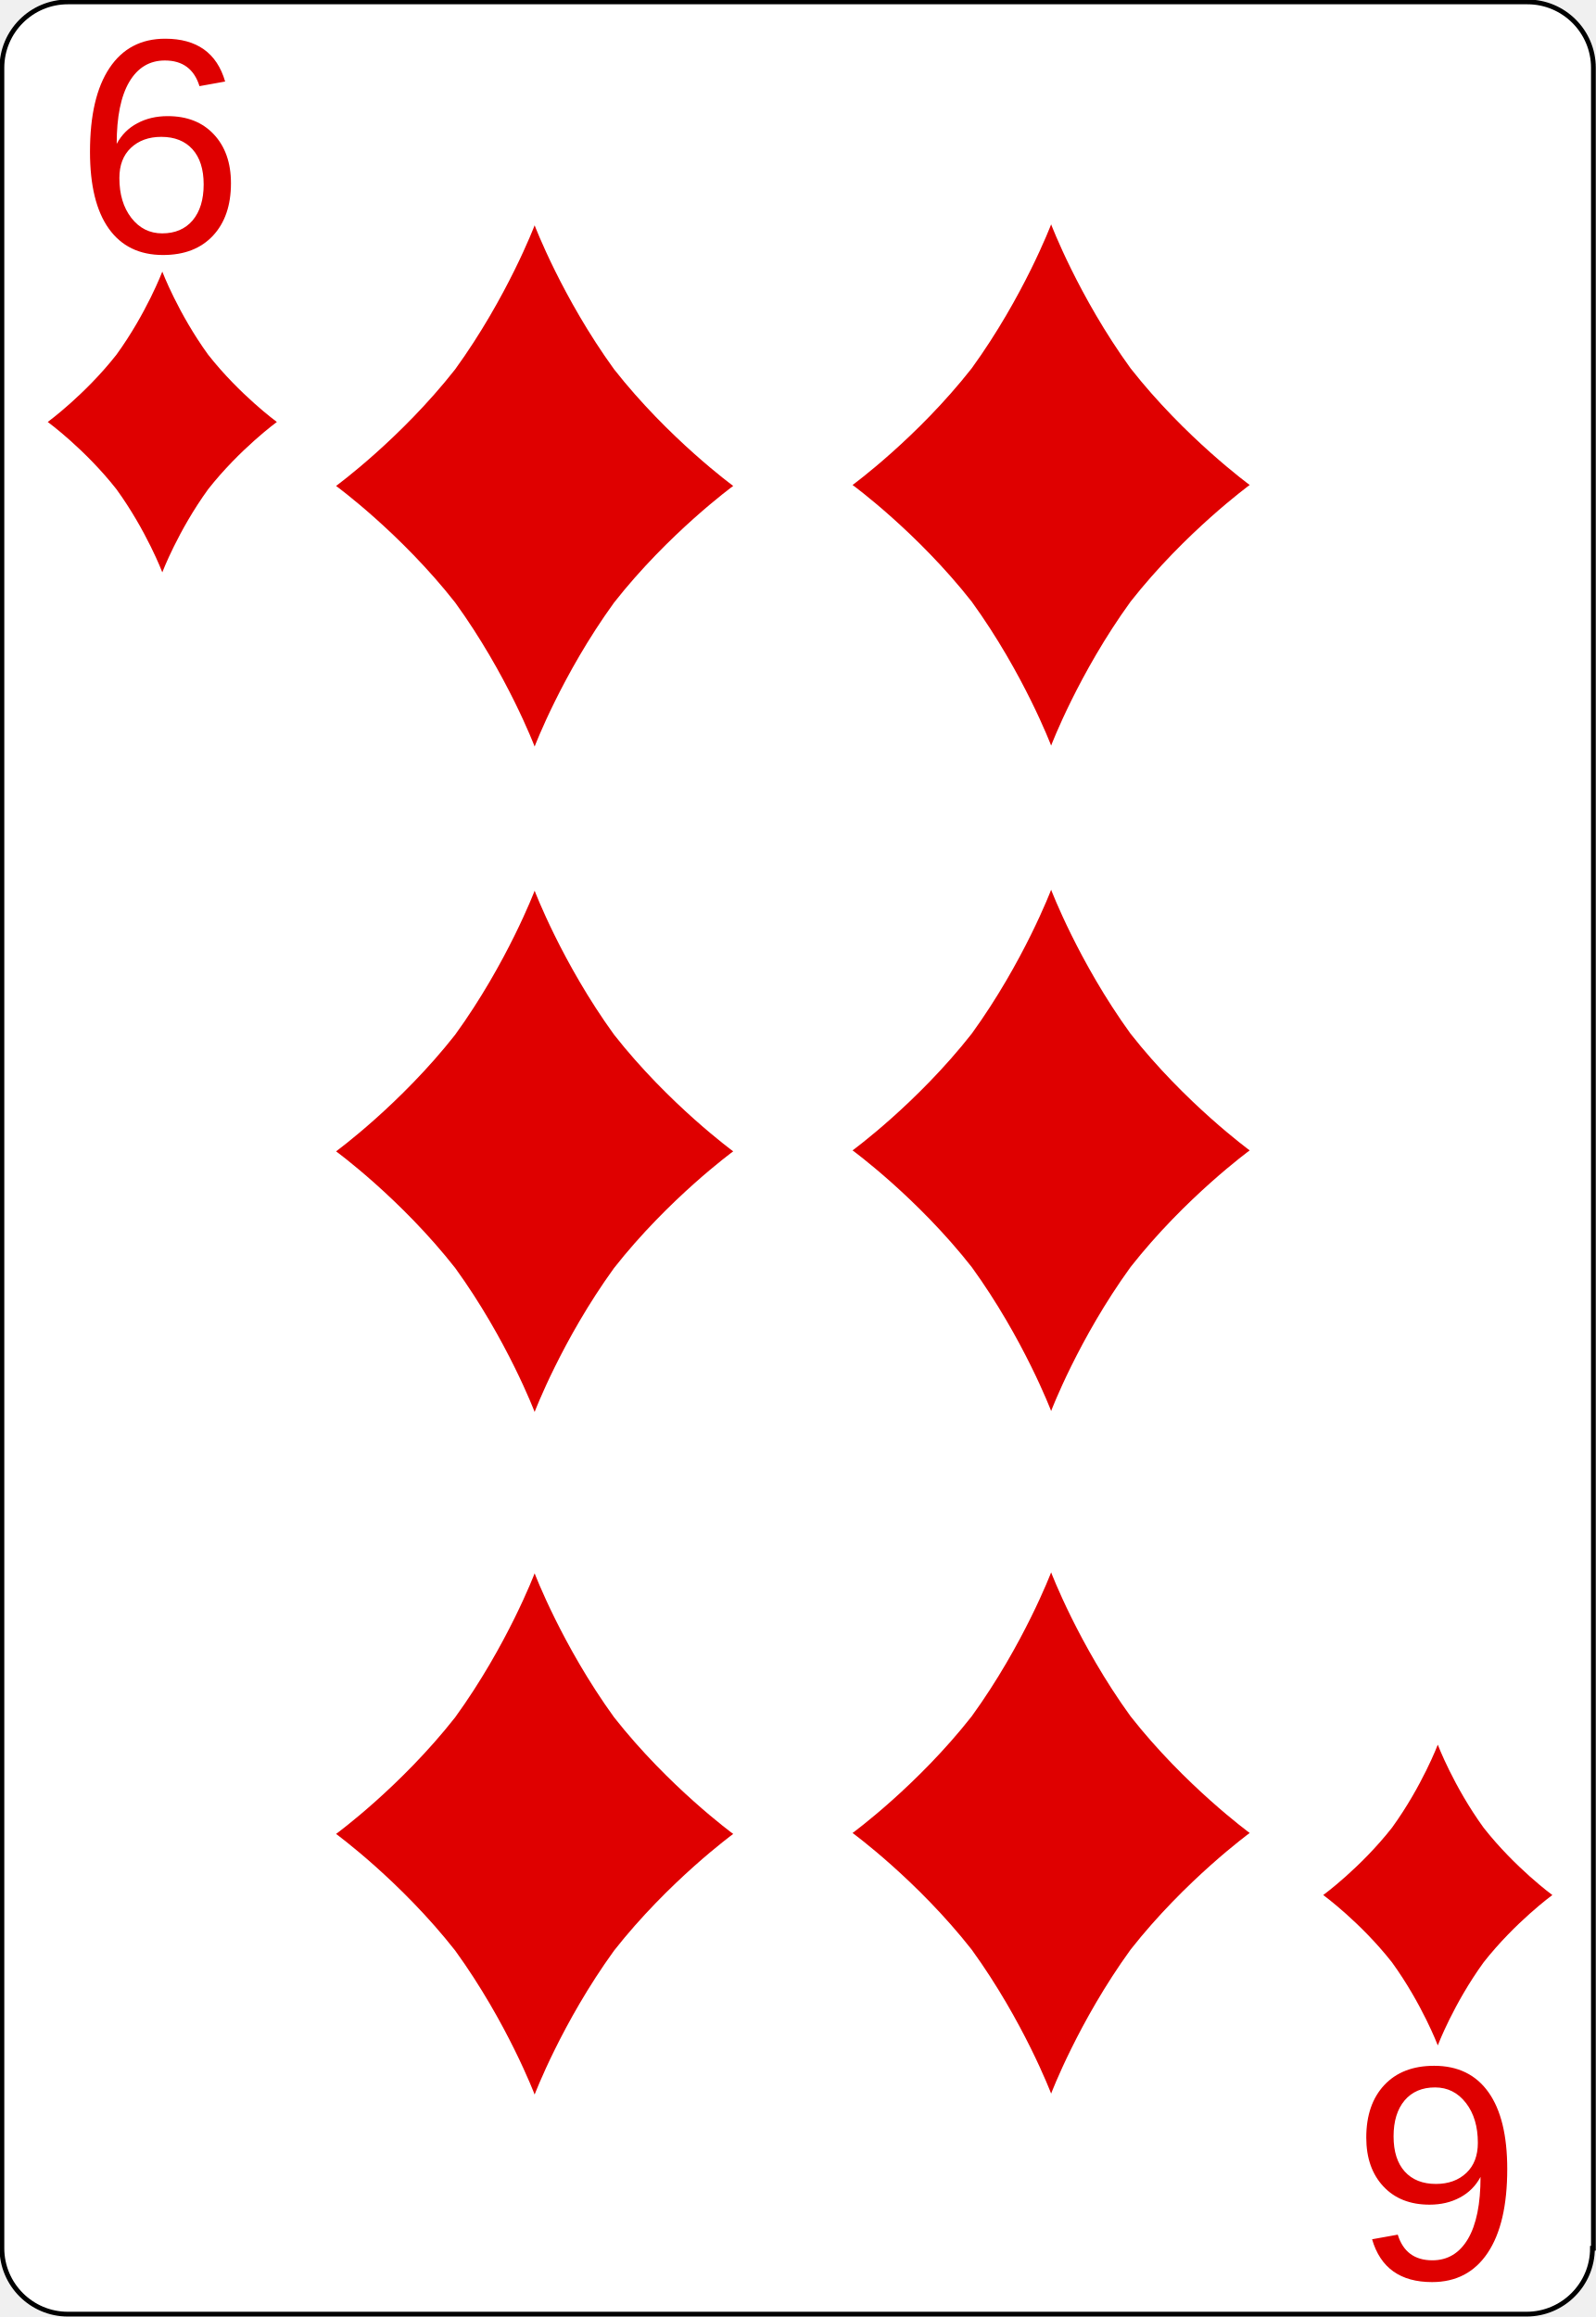
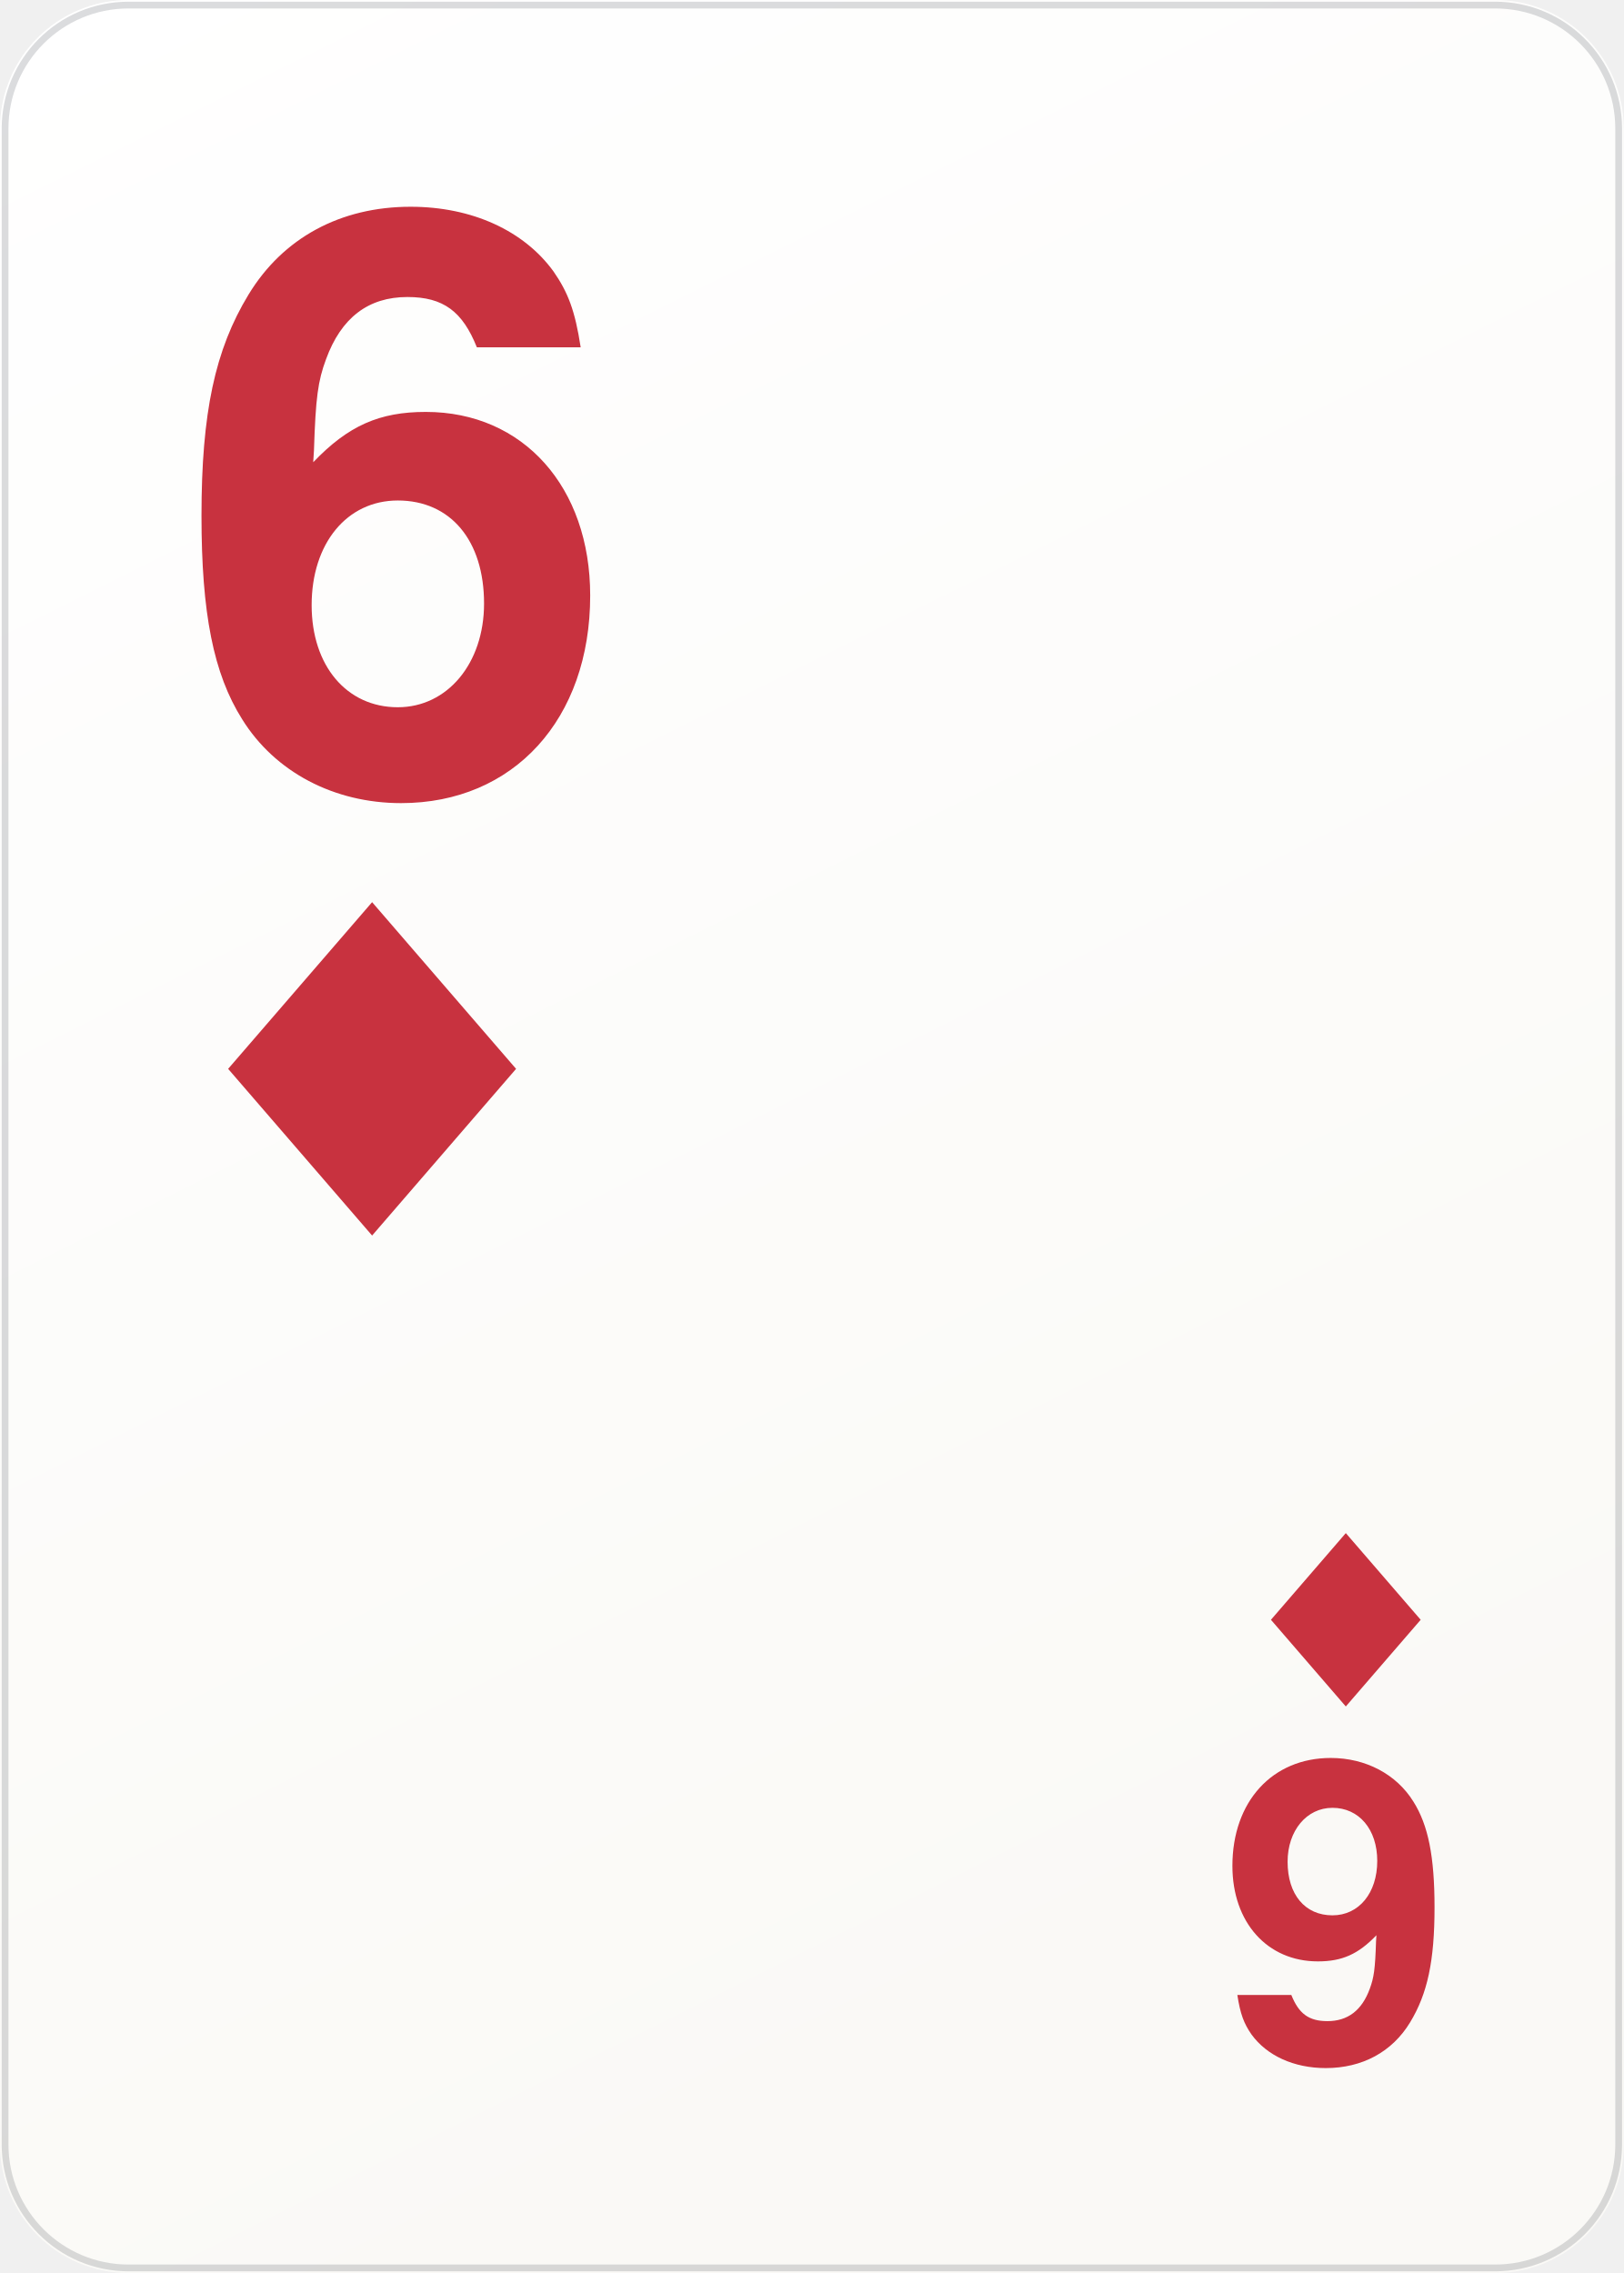
- <svg xmlns="http://www.w3.org/2000/svg" xmlns:xlink="http://www.w3.org/1999/xlink" width="167.1pt" height="242.7pt" viewBox="0 0 167.1 242.7" xml:space="preserve" id="svg2" version="1.1">
-   <defs id="defs41">
-     <radialGradient xlink:href="#linearGradient3773" id="radialGradient3781" cx="-0.2" cy="-8.8" fx="-0.2" fy="-8.8" r="8" gradientTransform="matrix(-1.6,0,0,-2.5,-0.2,-26.7)" gradientUnits="userSpaceOnUse" />
-     <linearGradient id="linearGradient3773">
-       <stop style="stop-color:#000000;stop-opacity:1;" offset="0" id="stop3775" />
-       <stop style="stop-color:#000000;stop-opacity:0.6;" offset="1" id="stop3777" />
+ <svg xmlns="http://www.w3.org/2000/svg" viewBox="0 0 240 336" width="240" height="336">
+   <defs>
+     <linearGradient id="g" x1="0" y1="0" x2=".35" y2="1">
+       <stop offset="0" stop-color="#ffffff" />
+       <stop offset="1" stop-color="#faf9f6" />
    </linearGradient>
-     <radialGradient xlink:href="#linearGradient3773" id="radialGradient3957" cx="-0.2" cy="-8.8" fx="-0.2" fy="-8.8" r="8" gradientTransform="matrix(-1.6,0,0,-2.5,-0.2,-26.7)" gradientUnits="userSpaceOnUse" />
-     <linearGradient id="linearGradient3959">
-       <stop style="stop-color:#000000;stop-opacity:1;" offset="0" id="stop3961" />
-       <stop style="stop-color:#000000;stop-opacity:0.6;" offset="1" id="stop3963" />
-     </linearGradient>
-     <radialGradient r="81.9" fy="509.5" fx="168" cy="509.5" cx="168" gradientTransform="matrix(1.3,-0.8,0.3,0.5,-221.2,359.2)" gradientUnits="userSpaceOnUse" id="radialGradient3975" xlink:href="#linearGradient3784-4" />
-     <linearGradient id="linearGradient3784-4">
-       <stop style="stop-color:#ffffff;stop-opacity:0.4;" offset="0" id="stop3786-8" />
-       <stop style="stop-color:#000000;stop-opacity:0;" offset="1" id="stop3788-6" />
-     </linearGradient>
-     <radialGradient xlink:href="#linearGradient3784-4-5" id="radialGradient3929" gradientUnits="userSpaceOnUse" gradientTransform="matrix(1.3,-0.8,0.3,0.5,-221.2,359.2)" cx="168" cy="509.5" fx="168" fy="509.5" r="81.9" />
-     <linearGradient id="linearGradient3784-4-5">
-       <stop style="stop-color:#ffffff;stop-opacity:0.5;" offset="0" id="stop3786-8-0" />
-       <stop style="stop-color:#000000;stop-opacity:0;" offset="1" id="stop3788-6-3" />
-     </linearGradient>
-     <radialGradient xlink:href="#linearGradient3784-4-1" id="radialGradient3927" gradientUnits="userSpaceOnUse" gradientTransform="matrix(1.3,-0.8,0.3,0.5,-221.2,359.2)" cx="168" cy="509.5" fx="168" fy="509.5" r="81.9" />
-     <linearGradient id="linearGradient3784-4-1">
-       <stop style="stop-color:#ffffff;stop-opacity:0.2;" offset="0" id="stop3786-8-03" />
-       <stop style="stop-color:#000000;stop-opacity:0;" offset="1" id="stop3788-6-6" />
-     </linearGradient>
-     <linearGradient id="linearGradient3768">
-       <stop style="stop-color:#df0000;stop-opacity:1;" offset="0" id="stop3770" />
-       <stop style="stop-color:#df0000;stop-opacity:0.7;" offset="1" id="stop3772" />
-     </linearGradient>
-     <linearGradient id="linearGradient3784-4-6">
-       <stop style="stop-color:#ffffff;stop-opacity:0.3;" offset="0" id="stop3786-8-8" />
-       <stop style="stop-color:#000000;stop-opacity:0;" offset="1" id="stop3788-6-8" />
-     </linearGradient>
-     <radialGradient r="81.9" fy="492.6" fx="159.4" cy="492.6" cx="159.4" gradientTransform="matrix(1.1,-0.7,0.4,0.7,-244.9,290.9)" gradientUnits="userSpaceOnUse" id="radialGradient4013-8" xlink:href="#linearGradient3784-4-2" />
-     <linearGradient id="linearGradient3784-4-2">
-       <stop style="stop-color:#ffffff;stop-opacity:0.3;" offset="0" id="stop3786-8-1" />
-       <stop style="stop-color:#000000;stop-opacity:0;" offset="1" id="stop3788-6-5" />
-     </linearGradient>
-     <linearGradient id="linearGradient2984">
-       <stop style="stop-color:#df0000;stop-opacity:1;" offset="0" id="stop2986" />
-       <stop style="stop-color:#df0000;stop-opacity:0.6;" offset="1" id="stop2988" />
-     </linearGradient>
-     <linearGradient id="linearGradient3784-4-4">
-       <stop style="stop-color:#ffffff;stop-opacity:0.4;" offset="0" id="stop3786-8-8-2" />
-       <stop style="stop-color:#000000;stop-opacity:0;" offset="1" id="stop3788-6-1" />
-     </linearGradient>
-     <radialGradient r="81.9" fy="511.2" fx="171.5" cy="511.2" cx="171.5" gradientTransform="matrix(1.2,-0.7,0.4,0.7,-233.6,270.4)" gradientUnits="userSpaceOnUse" id="radialGradient3100" xlink:href="#linearGradient3784-4-4" />
-     <radialGradient xlink:href="#linearGradient2984" id="radialGradient3137" gradientUnits="userSpaceOnUse" gradientTransform="matrix(-1.1,0,0,-1.9,0,-10.2)" cx="1.7e-13" cy="-3.2" fx="1.7e-13" fy="-3.2" r="8" />
+     <clipPath id="c">
+       <rect width="240" height="336" rx="19" />
+     </clipPath>
  </defs>
-   <g id="Layer_x0020_1" style="fill-rule:nonzero;clip-rule:nonzero;stroke:#000000;stroke-miterlimit:4;">
-     <path style="fill:#FFFFFF;stroke-width:0.5;" d="M166.8,235.5c0,3.8-3.1,6.9-6.9,6.9H7.1c-3.8,0-6.9-3.1-6.9-6.9V7.1C0.2,3.3,3.3,0.2,7.1,0.2h152.9 c3.8,0,6.9,3.1,6.9,6.9v228.4z" id="path5" />
-     <g style="stroke:none;" id="g7">
-       <g id="g9" />
+   <g clip-path="url(#c)">
+     <rect width="240" height="336" fill="url(#g)" />
+     <g transform="translate(26 30)">
+       <text x="0" y="86" font-family="'Helvetica Neue', Helvetica, Arial, sans-serif" font-size="118" font-weight="700" letter-spacing="-3" fill="#c8323f">6</text>
+       <g transform="translate(1 100) scale(.56)" fill="#c8323f">
+         <path d="M50 6 88 50 50 94 12 50z" />
+       </g>
    </g>
-     <g id="g15" />
-     <g id="g19" />
-     <g style="stroke:none;" id="g23">
-       <g id="g25" />
-     </g>
-     <g style="stroke:none;" id="g31">
-       <g id="g33" />
+     <g transform="translate(214 306) rotate(180) scale(.52)">
+       <text x="0" y="86" font-family="'Helvetica Neue', Helvetica, Arial, sans-serif" font-size="118" font-weight="700" letter-spacing="-3" fill="#c8323f">6</text>
+       <g transform="translate(1 100) scale(.56)" fill="#c8323f">
+         <path d="M50 6 88 50 50 94 12 50z" />
+       </g>
    </g>
  </g>
-   <text xml:space="preserve" style="font-size:32px;font-style:normal;font-weight:normal;line-height:125%;letter-spacing:0px;word-spacing:0px;fill:#df0000;fill-opacity:1;stroke:none;font-family:Bitstream Vera Sans" x="7.8" y="26.4" id="text3788">
-     <tspan id="tspan3790" x="7.8" y="26.4" style="font-style:normal;font-variant:normal;font-weight:normal;font-stretch:normal;fill:#df0000;fill-opacity:1;font-family:Arial;-inkscape-font-specification:Arial">6</tspan>
-   </text>
-   <text xml:space="preserve" style="font-size:32px;font-style:normal;font-weight:normal;line-height:125%;letter-spacing:0px;word-spacing:0px;fill:#df0000;fill-opacity:1;stroke:none;font-family:Bitstream Vera Sans" x="-159.5" y="-216.7" id="text3788-4" transform="scale(-1,-1)">
-     <tspan id="tspan3790-3" x="-159.5" y="-216.7" style="font-style:normal;font-variant:normal;font-weight:normal;font-stretch:normal;fill:#df0000;fill-opacity:1;font-family:Arial;-inkscape-font-specification:Arial">6</tspan>
-   </text>
-   <g transform="matrix(1.5,0,0,1.5,17,44.2)" id="layer1-2-6">
-     <path style="fill:#df0000" id="dl-6" d="M 3.2,-4.7 C 1.1,-7.6 0,-10.5 0,-10.5 c 0,0 -1.1,2.9 -3.2,5.8 C -5.4,-1.9 -8,0 -8,0 -8,0 -5.4,1.9 -3.2,4.7 -1.1,7.6 0,10.5 0,10.5 0,10.5 1.1,7.6 3.2,4.7 5.4,1.9 8,0 8,0 8,0 5.4,-1.9 3.2,-4.7 z" />
-   </g>
-   <g transform="matrix(1.5,0,0,1.5,150.6,198.5)" id="layer1-2-6-4">
-     <path style="fill:#df0000" id="dl-6-9" d="M 3.2,-4.7 C 1.1,-7.6 0,-10.5 0,-10.5 c 0,0 -1.1,2.9 -3.2,5.8 C -5.4,-1.9 -8,0 -8,0 -8,0 -5.4,1.9 -3.2,4.7 -1.1,7.6 0,10.5 0,10.5 0,10.5 1.1,7.6 3.2,4.7 5.4,1.9 8,0 8,0 8,0 5.4,-1.9 3.2,-4.7 z" />
-   </g>
-   <g transform="matrix(2.6,0,0,2.6,110.1,192)" id="layer1-2-6-8">
-     <path style="fill:#df0000" id="dl-6-8" d="M 3.2,-4.7 C 1.1,-7.6 0,-10.5 0,-10.5 c 0,0 -1.1,2.9 -3.2,5.8 C -5.4,-1.9 -8,0 -8,0 -8,0 -5.4,1.9 -3.2,4.7 -1.1,7.6 0,10.5 0,10.5 0,10.5 1.1,7.6 3.2,4.7 5.4,1.9 8,0 8,0 8,0 5.4,-1.9 3.2,-4.7 z" />
-   </g>
-   <g transform="matrix(2.6,0,0,2.6,110.1,50.8)" id="layer1-2-6-8-2">
-     <path style="fill:#df0000" id="dl-6-8-6" d="M 3.2,-4.7 C 1.1,-7.6 0,-10.5 0,-10.5 c 0,0 -1.1,2.9 -3.2,5.8 C -5.4,-1.9 -8,0 -8,0 -8,0 -5.4,1.9 -3.2,4.7 -1.1,7.6 0,10.5 0,10.5 0,10.5 1.1,7.6 3.2,4.7 5.4,1.9 8,0 8,0 8,0 5.4,-1.9 3.2,-4.7 z" />
-   </g>
-   <g transform="matrix(2.6,0,0,2.6,110.1,120.5)" id="layer1-2-6-8-2-8">
-     <path style="fill:#df0000" id="dl-6-8-6-8" d="M 3.2,-4.7 C 1.1,-7.6 0,-10.5 0,-10.5 c 0,0 -1.1,2.9 -3.2,5.8 C -5.4,-1.9 -8,0 -8,0 -8,0 -5.4,1.9 -3.2,4.7 -1.1,7.6 0,10.5 0,10.5 0,10.5 1.1,7.6 3.2,4.7 5.4,1.9 8,0 8,0 8,0 5.4,-1.9 3.2,-4.7 z" />
-   </g>
-   <g transform="matrix(2.6,0,0,2.6,56,192.1)" id="layer1-2-6-8-8">
-     <path style="fill:#df0000" id="dl-6-8-8" d="M 3.2,-4.7 C 1.1,-7.6 0,-10.5 0,-10.5 c 0,0 -1.1,2.9 -3.2,5.8 C -5.4,-1.9 -8,0 -8,0 -8,0 -5.4,1.9 -3.2,4.7 -1.1,7.6 0,10.5 0,10.5 0,10.5 1.1,7.6 3.2,4.7 5.4,1.9 8,0 8,0 8,0 5.4,-1.9 3.2,-4.7 z" />
-   </g>
-   <g transform="matrix(2.6,0,0,2.6,56,50.9)" id="layer1-2-6-8-2-4">
-     <path style="fill:#df0000" id="dl-6-8-6-3" d="M 3.2,-4.7 C 1.1,-7.6 0,-10.5 0,-10.5 c 0,0 -1.1,2.9 -3.2,5.8 C -5.4,-1.9 -8,0 -8,0 -8,0 -5.4,1.9 -3.2,4.7 -1.1,7.6 0,10.5 0,10.5 0,10.5 1.1,7.6 3.2,4.7 5.4,1.9 8,0 8,0 8,0 5.4,-1.9 3.2,-4.7 z" />
-   </g>
-   <g transform="matrix(2.6,0,0,2.6,56,120.6)" id="layer1-2-6-8-2-8-1">
-     <path style="fill:#df0000" id="dl-6-8-6-8-4" d="M 3.2,-4.7 C 1.1,-7.6 0,-10.5 0,-10.5 c 0,0 -1.1,2.9 -3.2,5.8 C -5.4,-1.9 -8,0 -8,0 -8,0 -5.4,1.9 -3.2,4.7 -1.1,7.6 0,10.5 0,10.5 0,10.5 1.1,7.6 3.2,4.7 5.4,1.9 8,0 8,0 8,0 5.4,-1.9 3.2,-4.7 z" />
-   </g>
+   <rect x=".75" y=".75" width="238.5" height="334.5" rx="18.25" fill="none" stroke="#1d2430" stroke-opacity=".16" />
</svg>
